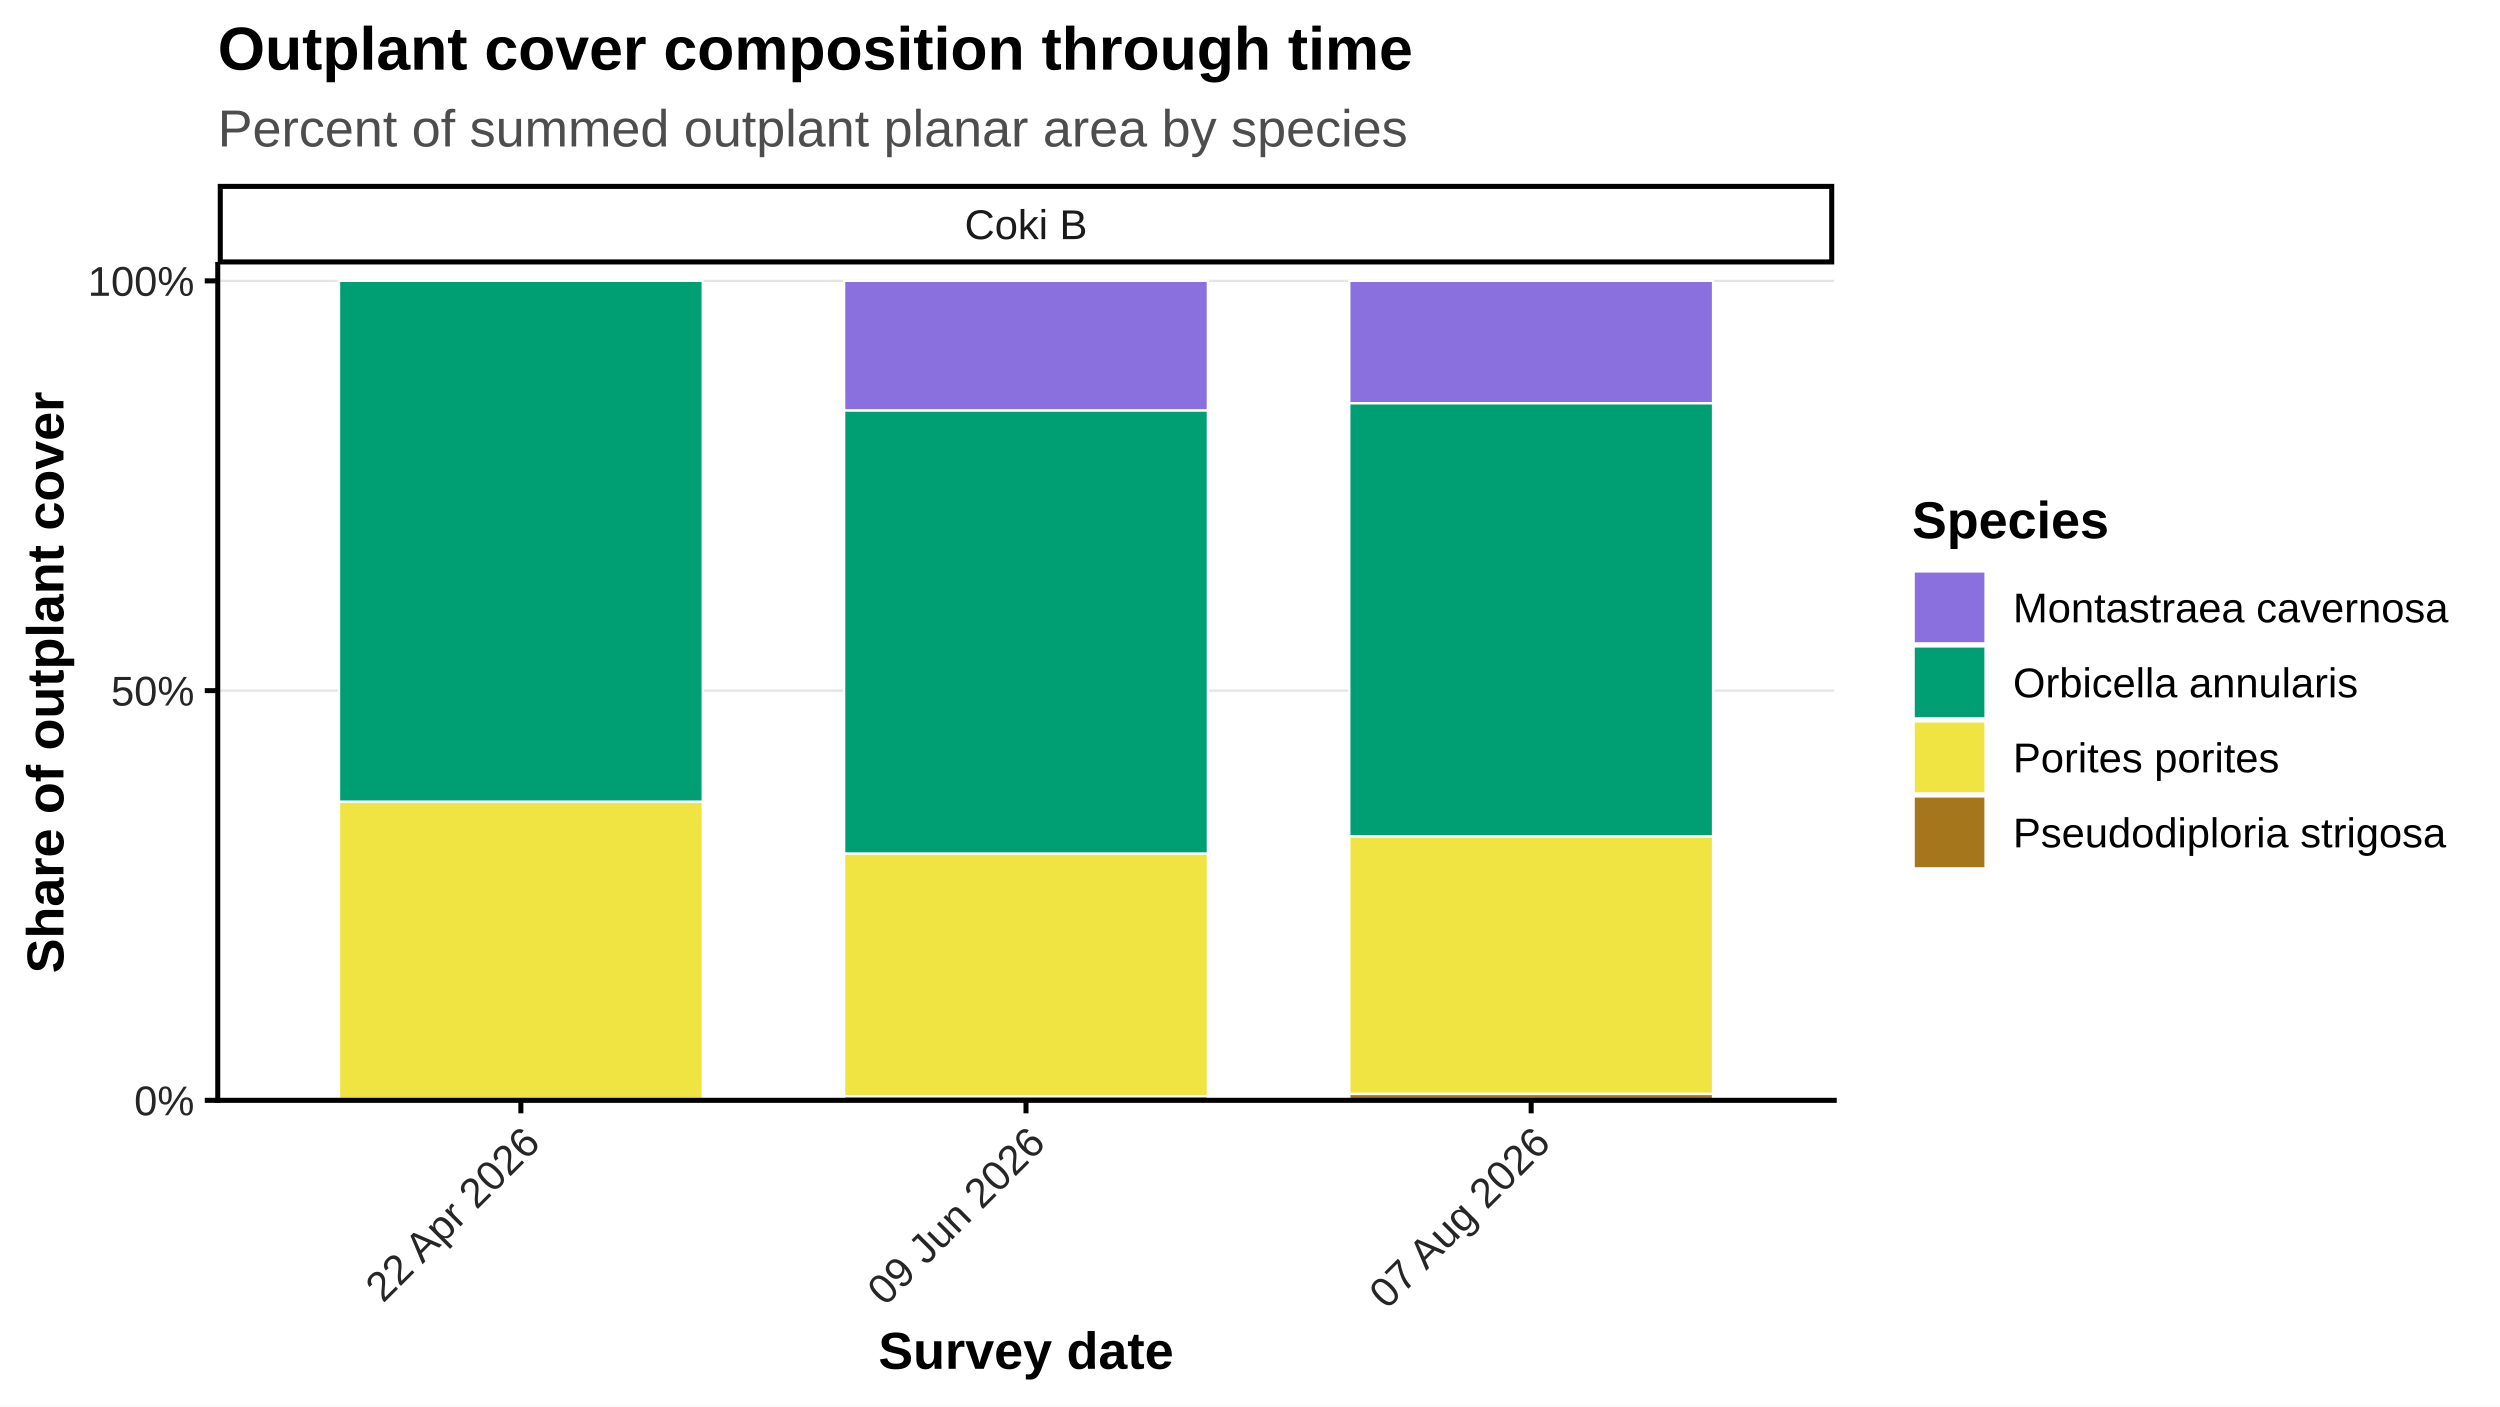
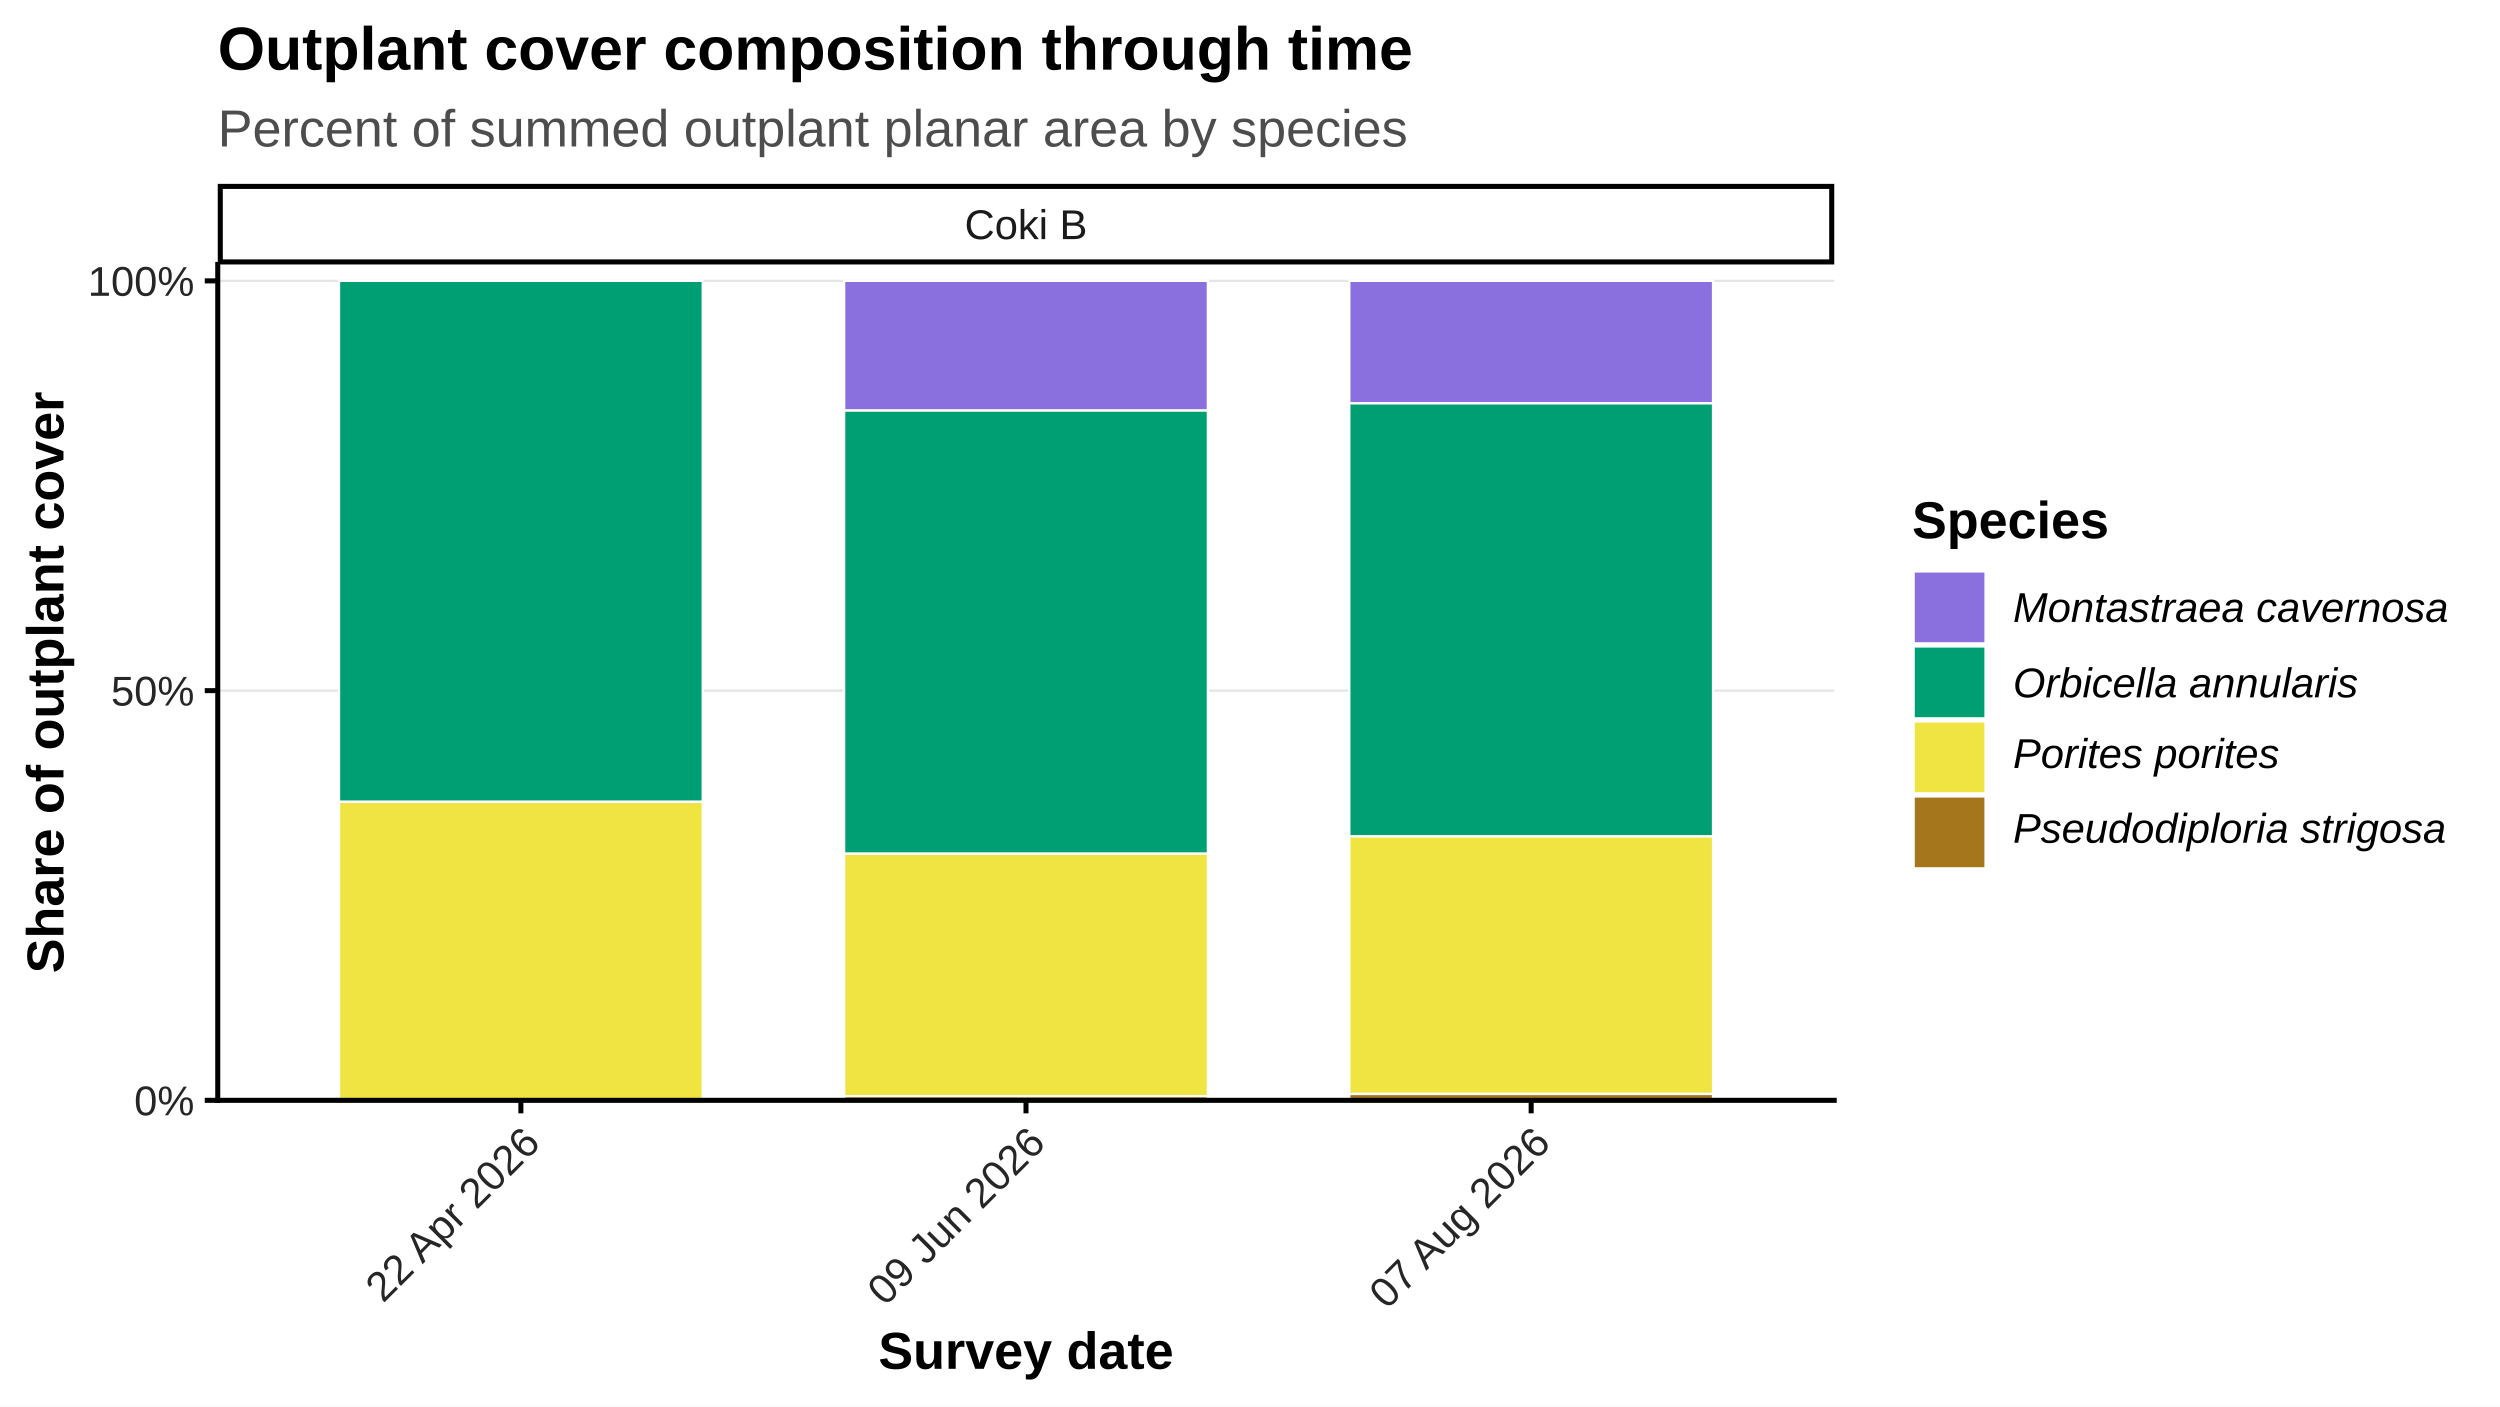
<svg xmlns="http://www.w3.org/2000/svg" class="svglite" width="576.00pt" height="324.00pt" viewBox="0 0 576.00 324.00">
  <defs>
    <style type="text/css">
    .svglite line, .svglite polyline, .svglite polygon, .svglite path, .svglite rect, .svglite circle {
      fill: none;
      stroke: #000000;
      stroke-linecap: round;
      stroke-linejoin: round;
      stroke-miterlimit: 10.00;
    }
    .svglite text {
      white-space: pre;
    }
  </style>
  </defs>
  <rect width="100%" height="100%" style="stroke: none; fill: #FFFFFF;" />
  <defs>
    <clipPath id="cpMC4wMHw1NzYuMDB8MC4wMHwzMjQuMDA=">
      <rect x="0.00" y="0.00" width="576.00" height="324.00" />
    </clipPath>
  </defs>
  <g clip-path="url(#cpMC4wMHw1NzYuMDB8MC4wMHwzMjQuMDA=)">
    <rect x="0.00" y="0.00" width="576.00" height="324.00" style="stroke-width: 1.16; stroke: #FFFFFF; fill: #FFFFFF;" />
  </g>
  <defs>
    <clipPath id="cpNTAuMTd8NDIyLjYxfDYwLjkzfDI1My41Mg==">
      <rect x="50.17" y="60.93" width="372.44" height="192.59" />
    </clipPath>
  </defs>
  <g clip-path="url(#cpNTAuMTd8NDIyLjYxfDYwLjkzfDI1My41Mg==)">
    <rect x="50.17" y="60.93" width="372.44" height="192.59" style="stroke-width: 1.16; stroke: none; fill: #FFFFFF;" />
    <polyline points="50.17,253.52 422.61,253.52 " style="stroke-width: 0.53; stroke: #E5E5E5; stroke-linecap: butt;" />
    <polyline points="50.17,159.12 422.61,159.12 " style="stroke-width: 0.53; stroke: #E5E5E5; stroke-linecap: butt;" />
    <polyline points="50.17,64.71 422.61,64.71 " style="stroke-width: 0.53; stroke: #E5E5E5; stroke-linecap: butt;" />
    <rect x="78.11" y="64.71" width="83.80" height="120.03" style="stroke-width: 0.53; stroke: #FFFFFF; stroke-linecap: butt; stroke-linejoin: miter; fill: #009E73;" />
    <rect x="78.11" y="184.74" width="83.80" height="68.78" style="stroke-width: 0.53; stroke: #FFFFFF; stroke-linecap: butt; stroke-linejoin: miter; fill: #F0E442;" />
    <rect x="194.49" y="64.71" width="83.80" height="29.89" style="stroke-width: 0.53; stroke: #FFFFFF; stroke-linecap: butt; stroke-linejoin: miter; fill: #8A6FDF;" />
    <rect x="194.49" y="94.60" width="83.80" height="102.09" style="stroke-width: 0.53; stroke: #FFFFFF; stroke-linecap: butt; stroke-linejoin: miter; fill: #009E73;" />
    <rect x="194.49" y="196.70" width="83.80" height="55.86" style="stroke-width: 0.53; stroke: #FFFFFF; stroke-linecap: butt; stroke-linejoin: miter; fill: #F0E442;" />
    <rect x="194.49" y="252.56" width="83.80" height="0.96" style="stroke-width: 0.53; stroke: #FFFFFF; stroke-linecap: butt; stroke-linejoin: miter; fill: #A6761D;" />
    <rect x="310.88" y="64.71" width="83.80" height="28.22" style="stroke-width: 0.53; stroke: #FFFFFF; stroke-linecap: butt; stroke-linejoin: miter; fill: #8A6FDF;" />
    <rect x="310.88" y="92.93" width="83.80" height="99.79" style="stroke-width: 0.53; stroke: #FFFFFF; stroke-linecap: butt; stroke-linejoin: miter; fill: #009E73;" />
    <rect x="310.88" y="192.72" width="83.80" height="59.33" style="stroke-width: 0.53; stroke: #FFFFFF; stroke-linecap: butt; stroke-linejoin: miter; fill: #F0E442;" />
    <rect x="310.88" y="252.05" width="83.80" height="1.47" style="stroke-width: 0.53; stroke: #FFFFFF; stroke-linecap: butt; stroke-linejoin: miter; fill: #A6761D;" />
  </g>
  <g clip-path="url(#cpMC4wMHw1NzYuMDB8MC4wMHwzMjQuMDA=)">
</g>
  <defs>
    <clipPath id="cpNTAuMTd8NDIyLjYxfDQyLjM2fDYwLjkz">
      <rect x="50.17" y="42.36" width="372.44" height="18.57" />
    </clipPath>
  </defs>
  <g clip-path="url(#cpNTAuMTd8NDIyLjYxfDQyLjM2fDYwLjkz)">
    <rect x="50.17" y="42.36" width="372.44" height="18.57" style="stroke-width: 2.33; fill: #FFFFFF;" />
    <text x="236.39" y="55.09" text-anchor="middle" style="font-size: 9.60px;fill: #1A1A1A; font-family: &quot;Arial&quot;;" textLength="28.25px" lengthAdjust="spacingAndGlyphs">Coki B</text>
  </g>
  <g clip-path="url(#cpMC4wMHw1NzYuMDB8MC4wMHwzMjQuMDA=)">
    <polyline points="50.17,253.52 422.61,253.52 " style="stroke-width: 1.16; stroke-linecap: square;" />
    <polyline points="120.01,256.51 120.01,253.52 " style="stroke-width: 1.16; stroke-linecap: butt;" />
    <polyline points="236.39,256.51 236.39,253.52 " style="stroke-width: 1.16; stroke-linecap: butt;" />
    <polyline points="352.78,256.51 352.78,253.52 " style="stroke-width: 1.16; stroke-linecap: butt;" />
    <text transform="translate(124.87,263.77) rotate(-45)" text-anchor="end" style="font-size: 9.60px;fill: #262626; font-family: &quot;Arial&quot;;" textLength="52.27px" lengthAdjust="spacingAndGlyphs">22 Apr 2026</text>
    <text transform="translate(241.26,263.77) rotate(-45)" text-anchor="end" style="font-size: 9.60px;fill: #262626; font-family: &quot;Arial&quot;;" textLength="52.80px" lengthAdjust="spacingAndGlyphs">09 Jun 2026</text>
    <text transform="translate(357.64,263.77) rotate(-45)" text-anchor="end" style="font-size: 9.60px;fill: #262626; font-family: &quot;Arial&quot;;" textLength="54.41px" lengthAdjust="spacingAndGlyphs">07 Aug 2026</text>
    <polyline points="50.17,253.52 50.17,60.93 " style="stroke-width: 1.16; stroke-linecap: square;" />
    <text x="44.79" y="256.96" text-anchor="end" style="font-size: 9.60px;fill: #262626; font-family: &quot;Arial&quot;;" textLength="13.87px" lengthAdjust="spacingAndGlyphs">0%</text>
    <text x="44.79" y="162.56" text-anchor="end" style="font-size: 9.60px;fill: #262626; font-family: &quot;Arial&quot;;" textLength="19.20px" lengthAdjust="spacingAndGlyphs">50%</text>
    <text x="44.79" y="68.15" text-anchor="end" style="font-size: 9.60px;fill: #262626; font-family: &quot;Arial&quot;;" textLength="24.54px" lengthAdjust="spacingAndGlyphs">100%</text>
    <polyline points="47.18,253.52 50.17,253.52 " style="stroke-width: 1.16; stroke-linecap: butt;" />
    <polyline points="47.18,159.12 50.17,159.12 " style="stroke-width: 1.16; stroke-linecap: butt;" />
    <polyline points="47.18,64.71 50.17,64.71 " style="stroke-width: 1.16; stroke-linecap: butt;" />
    <text x="236.39" y="315.37" text-anchor="middle" style="font-size: 12.00px; font-weight: bold; font-family: &quot;Arial&quot;;" textLength="68.04px" lengthAdjust="spacingAndGlyphs">Survey date</text>
    <text transform="translate(14.62,157.23) rotate(-90)" text-anchor="middle" style="font-size: 12.00px; font-weight: bold; font-family: &quot;Arial&quot;;" textLength="134.03px" lengthAdjust="spacingAndGlyphs">Share of outplant cover</text>
    <rect x="434.56" y="108.06" width="135.46" height="98.34" style="stroke-width: 1.16; stroke: none; fill: #FFFFFF;" />
    <text x="440.54" y="124.00" style="font-size: 12.00px; font-weight: bold; font-family: &quot;Arial&quot;;" textLength="45.37px" lengthAdjust="spacingAndGlyphs">Species</text>
    <rect x="440.54" y="131.30" width="17.28" height="17.28" style="stroke-width: 1.16; stroke: none; fill: #FFFFFF;" />
    <rect x="440.90" y="131.66" width="16.57" height="16.57" style="stroke-width: 0.53; stroke: #FFFFFF; stroke-linecap: butt; stroke-linejoin: miter; fill: #8A6FDF;" />
    <rect x="440.54" y="148.58" width="17.28" height="17.28" style="stroke-width: 1.16; stroke: none; fill: #FFFFFF;" />
    <rect x="440.90" y="148.94" width="16.57" height="16.57" style="stroke-width: 0.53; stroke: #FFFFFF; stroke-linecap: butt; stroke-linejoin: miter; fill: #009E73;" />
    <rect x="440.54" y="165.86" width="17.28" height="17.28" style="stroke-width: 1.16; stroke: none; fill: #FFFFFF;" />
    <rect x="440.90" y="166.22" width="16.57" height="16.57" style="stroke-width: 0.53; stroke: #FFFFFF; stroke-linecap: butt; stroke-linejoin: miter; fill: #F0E442;" />
    <rect x="440.54" y="183.14" width="17.28" height="17.28" style="stroke-width: 1.16; stroke: none; fill: #FFFFFF;" />
    <rect x="440.90" y="183.50" width="16.57" height="16.57" style="stroke-width: 0.53; stroke: #FFFFFF; stroke-linecap: butt; stroke-linejoin: miter; fill: #A6761D;" />
-     <text x="463.80" y="143.38" style="font-size: 9.60px; font-family: &quot;Arial&quot;;" textLength="100.25px" lengthAdjust="spacingAndGlyphs">Montastraea cavernosa</text>
-     <text x="463.80" y="160.66" style="font-size: 9.60px; font-family: &quot;Arial&quot;;" textLength="79.44px" lengthAdjust="spacingAndGlyphs">Orbicella annularis</text>
-     <text x="463.80" y="177.94" style="font-size: 9.60px; font-family: &quot;Arial&quot;;" textLength="61.32px" lengthAdjust="spacingAndGlyphs">Porites porites</text>
-     <text x="463.80" y="195.22" style="font-size: 9.60px; font-family: &quot;Arial&quot;;" textLength="99.72px" lengthAdjust="spacingAndGlyphs">Pseudodiploria strigosa</text>
+     <text x="463.80" y="143.29" style="font-size: 9.60px; font-style: italic; font-family: &quot;Arial&quot;;" textLength="100.25px" lengthAdjust="spacingAndGlyphs">Montastraea cavernosa</text>
+     <text x="463.80" y="160.66" style="font-size: 9.60px; font-style: italic; font-family: &quot;Arial&quot;;" textLength="79.44px" lengthAdjust="spacingAndGlyphs">Orbicella annularis</text>
+     <text x="463.80" y="176.94" style="font-size: 9.60px; font-style: italic; font-family: &quot;Arial&quot;;" textLength="61.32px" lengthAdjust="spacingAndGlyphs">Porites porites</text>
+     <text x="463.80" y="194.17" style="font-size: 9.60px; font-style: italic; font-family: &quot;Arial&quot;;" textLength="99.72px" lengthAdjust="spacingAndGlyphs">Pseudodiploria strigosa</text>
    <text x="50.17" y="33.74" style="font-size: 12.00px;fill: #4D4D4D; font-family: &quot;Arial&quot;;" textLength="274.14px" lengthAdjust="spacingAndGlyphs">Percent of summed outplant planar area by species</text>
    <text x="50.17" y="16.05" style="font-size: 14.00px; font-weight: bold; font-family: &quot;Arial&quot;;" textLength="275.21px" lengthAdjust="spacingAndGlyphs">Outplant cover composition through time</text>
  </g>
</svg>
